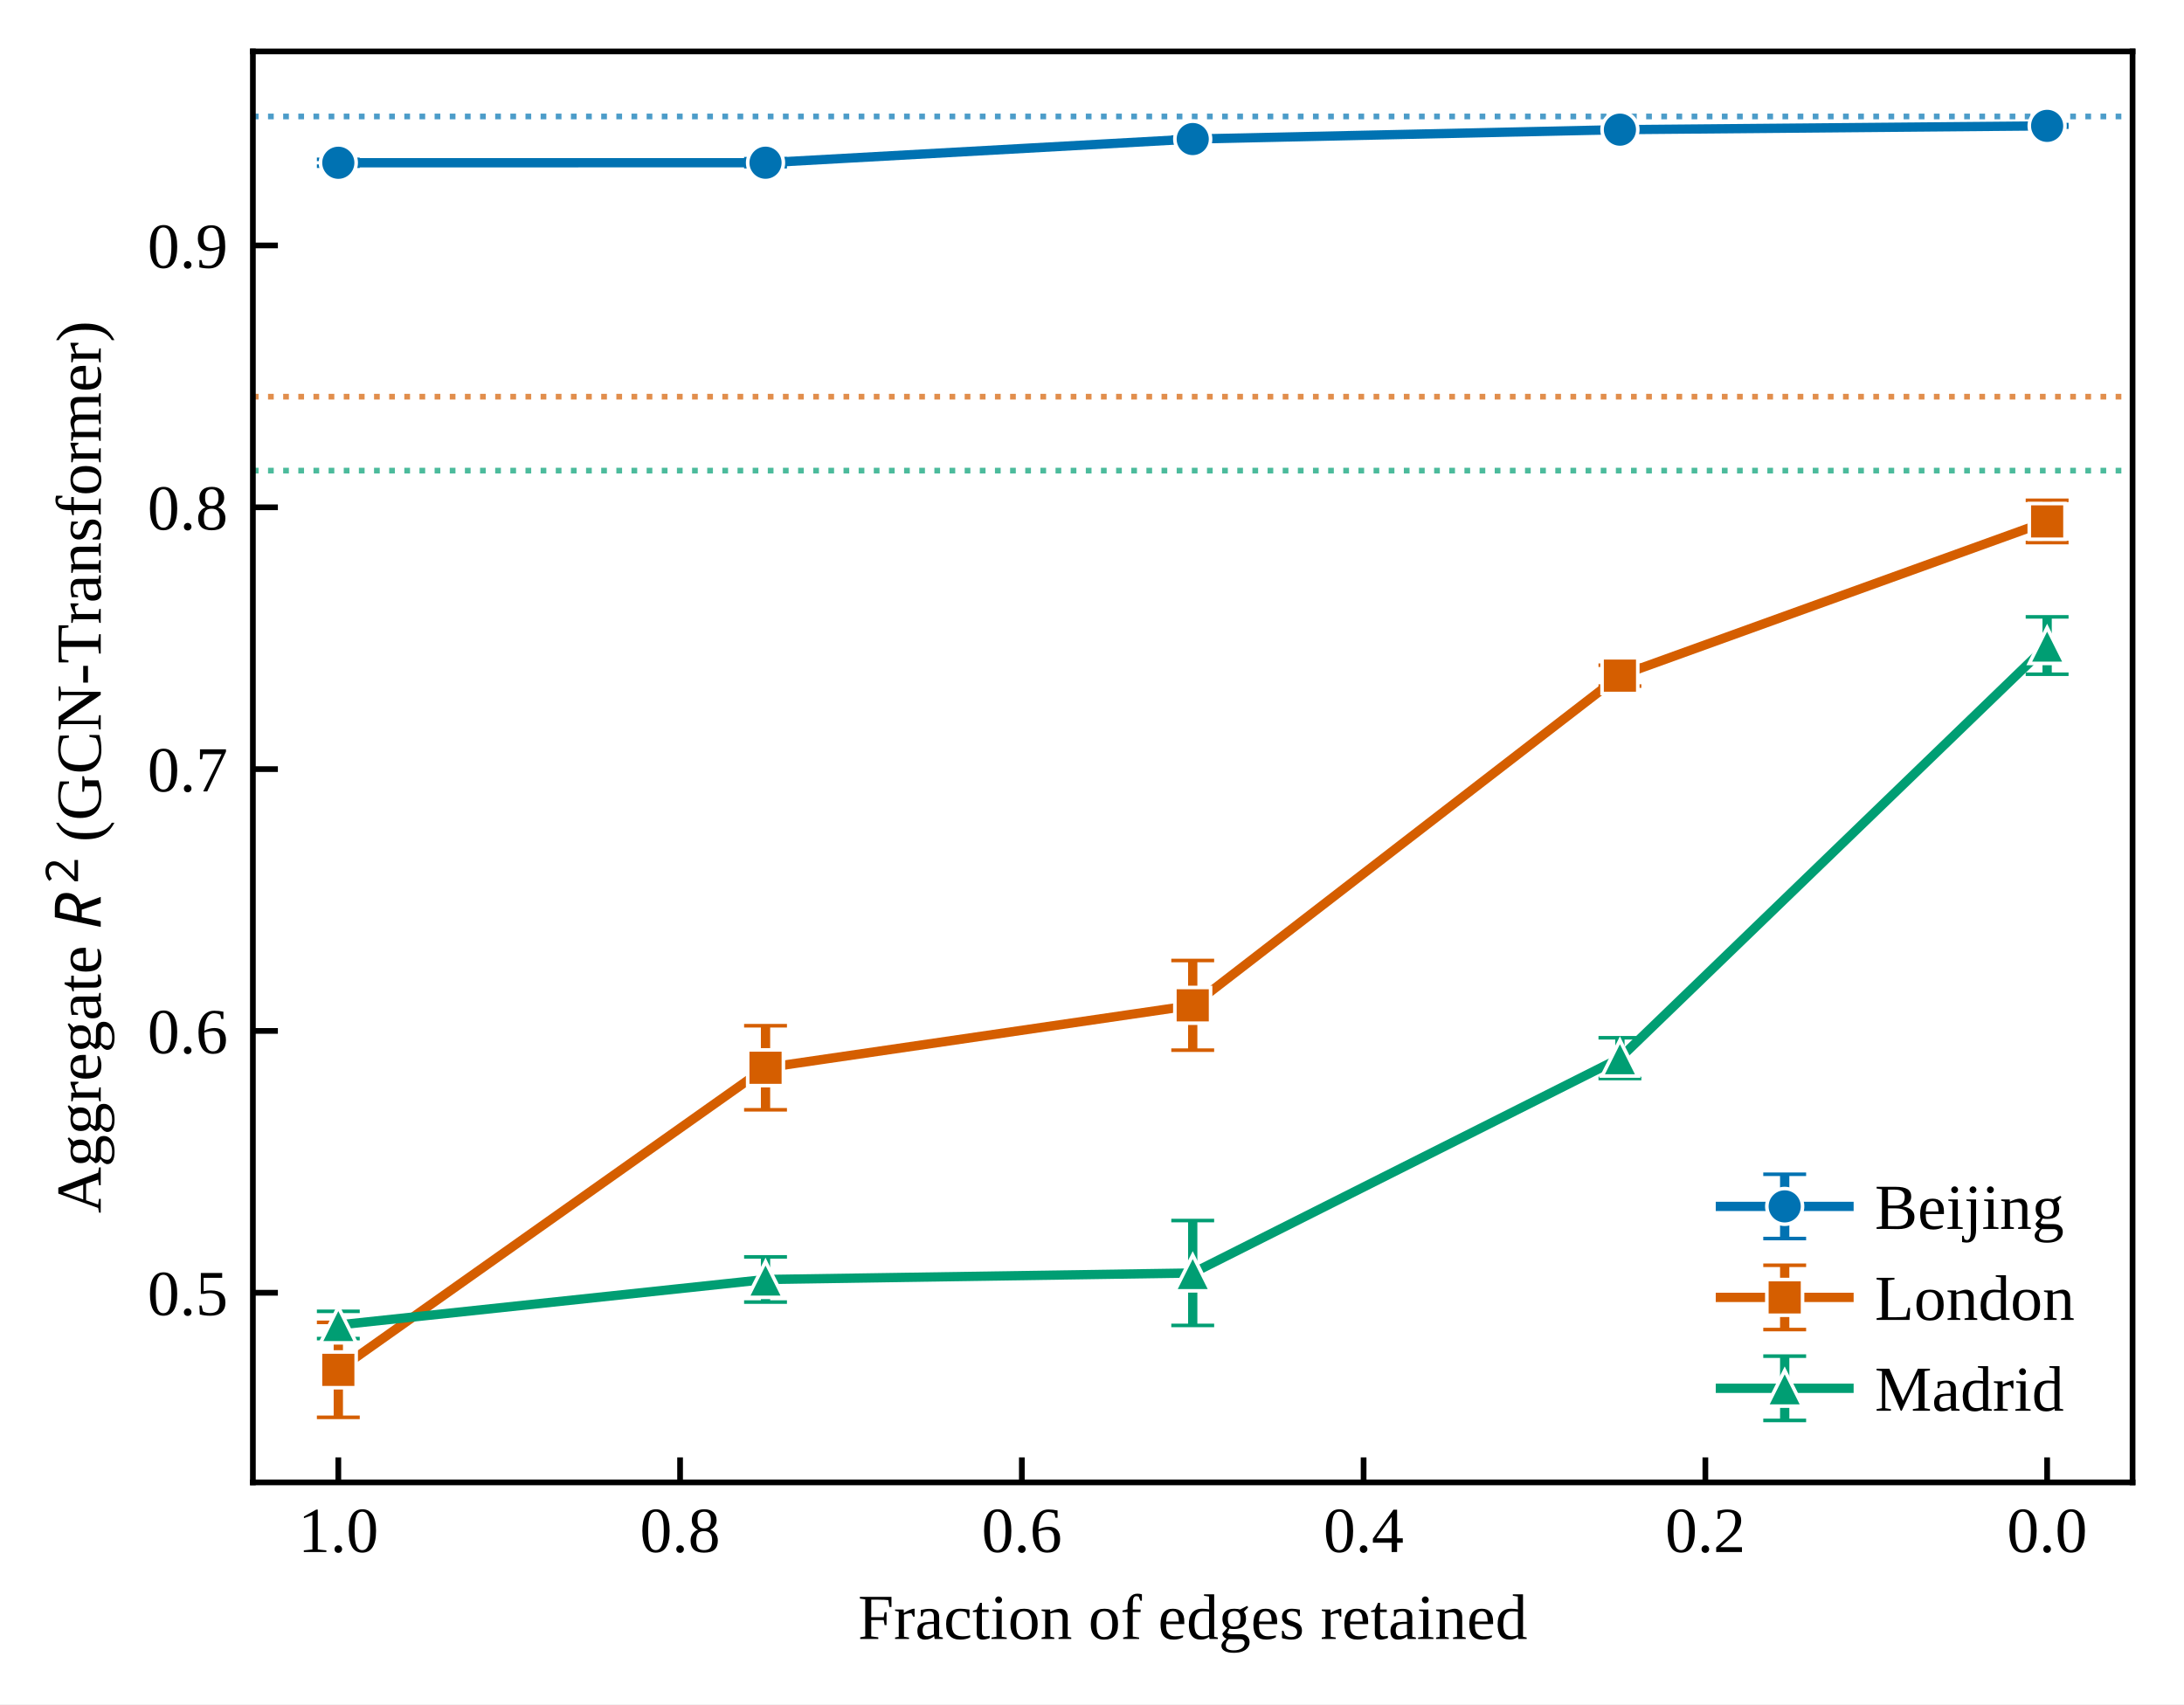
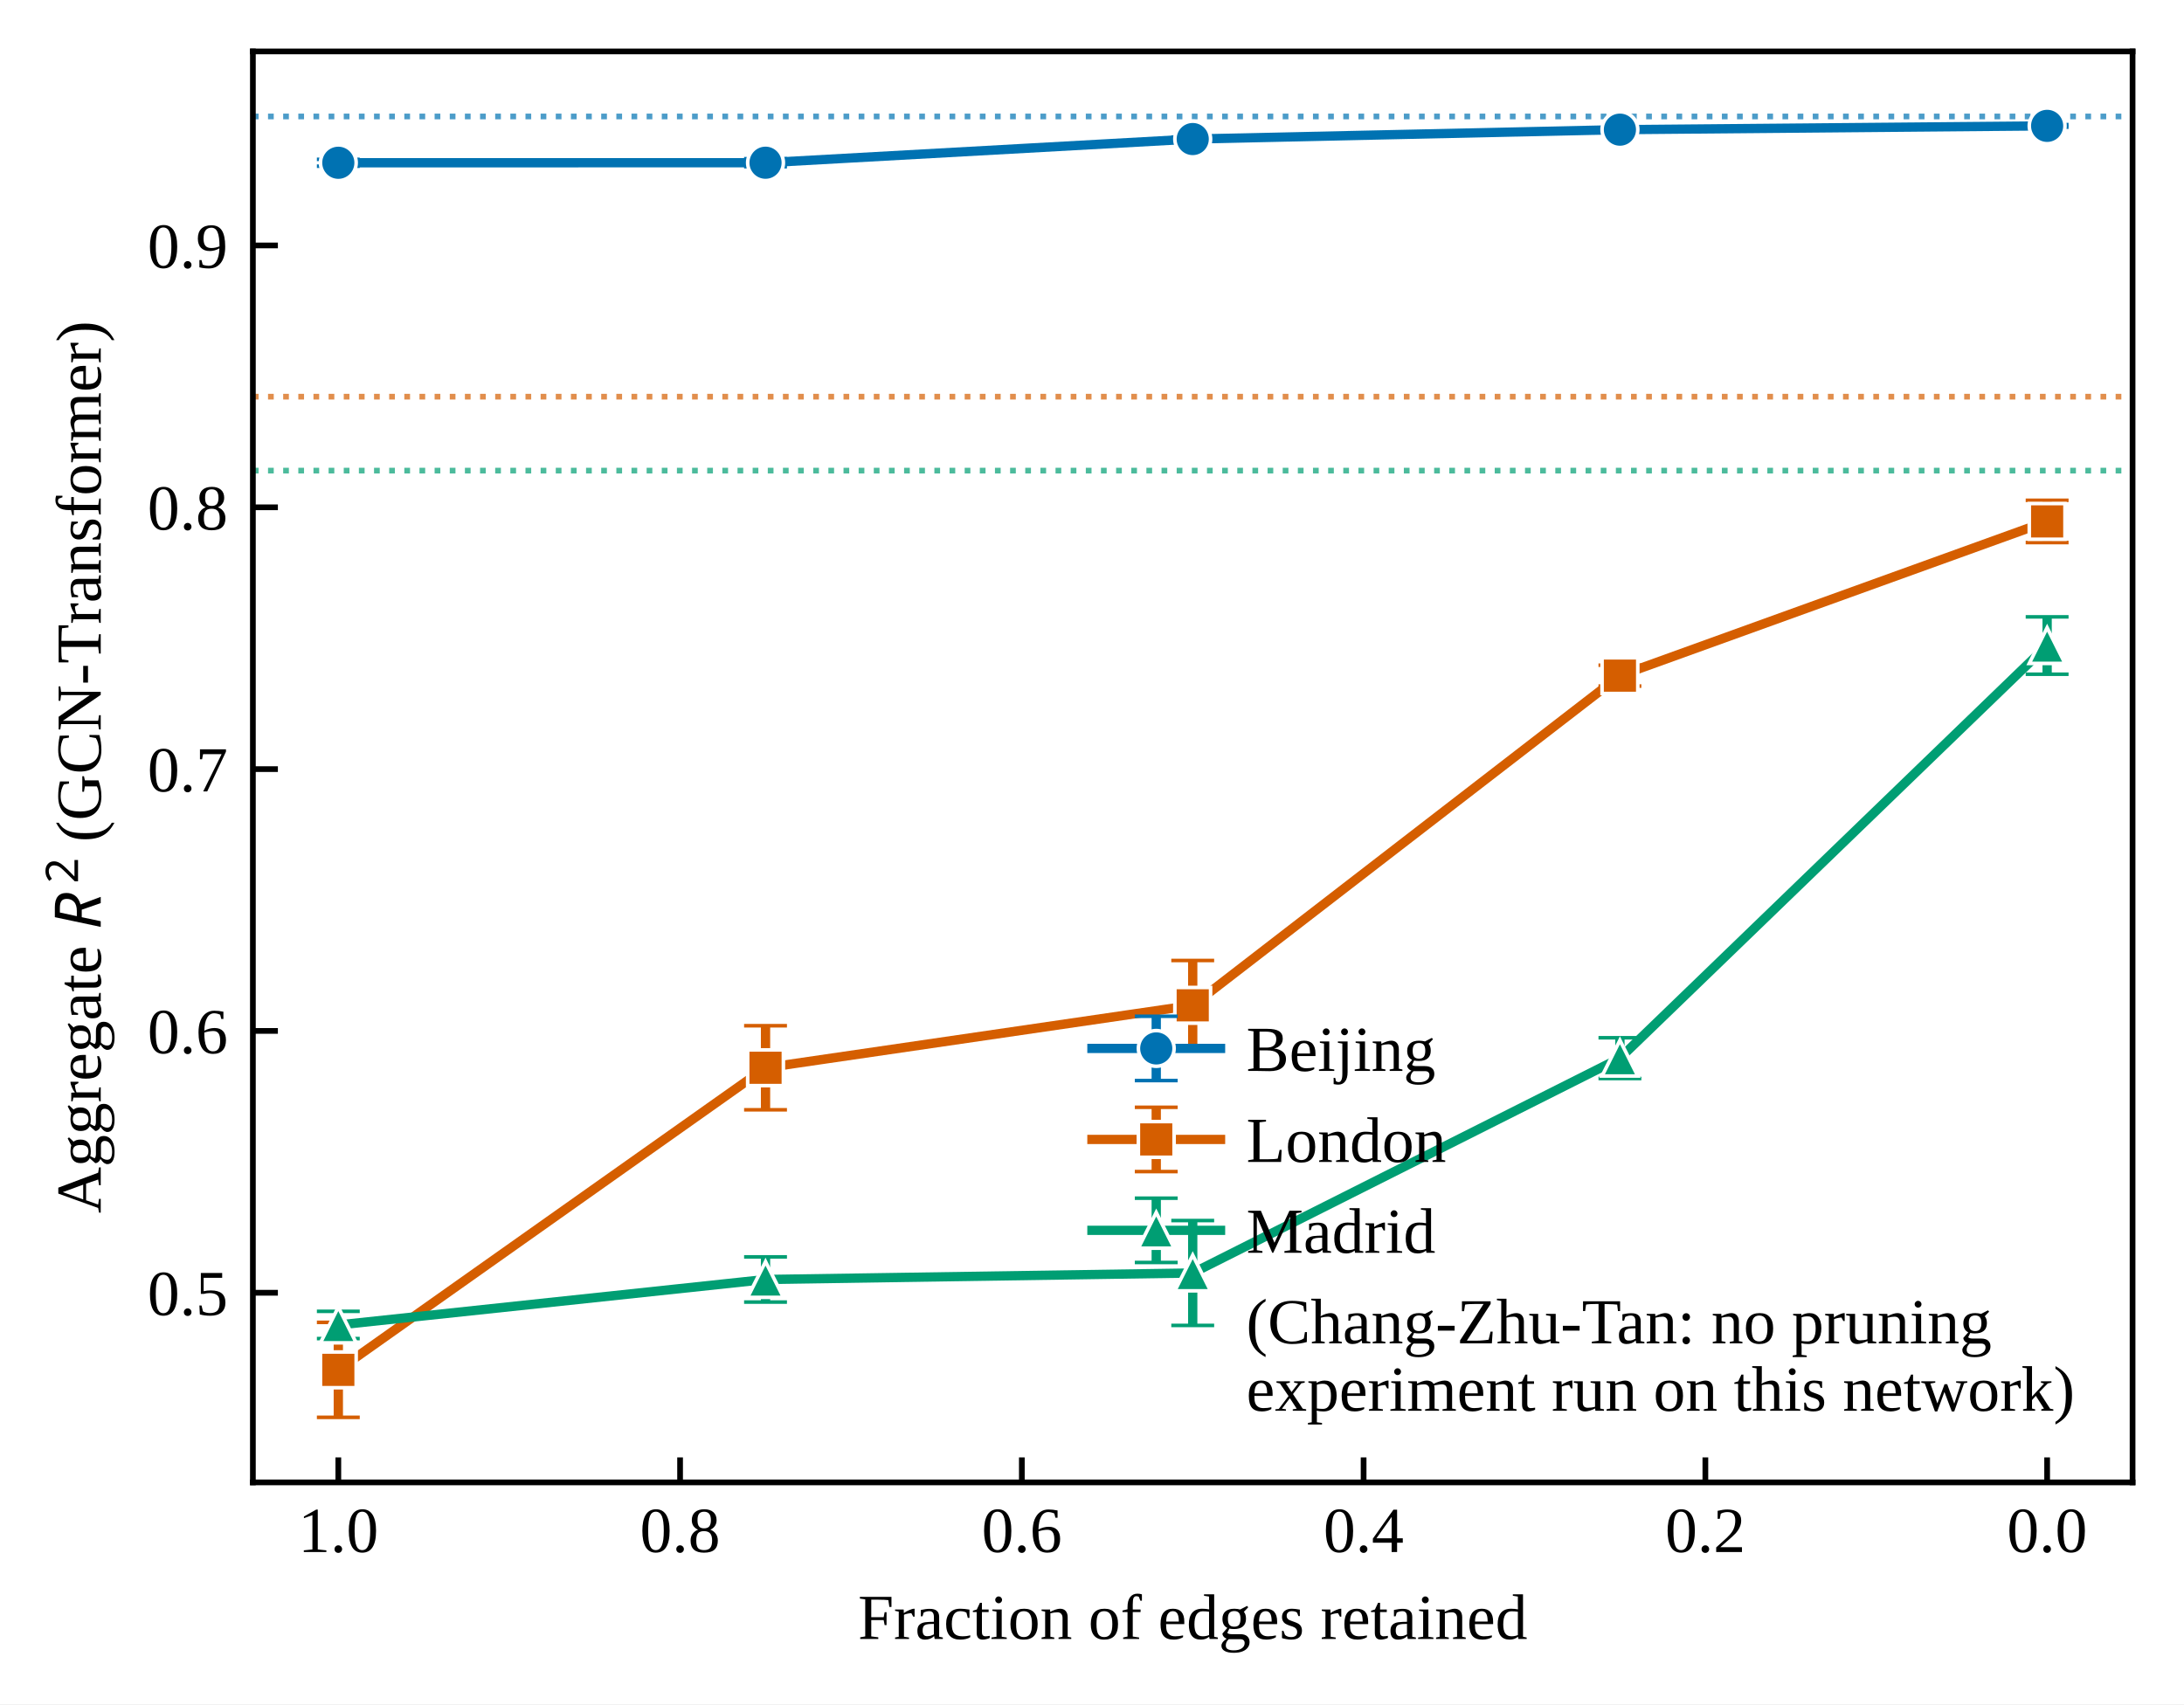
<svg xmlns="http://www.w3.org/2000/svg" xmlns:xlink="http://www.w3.org/1999/xlink" width="305.73pt" height="238.612pt" viewBox="0 0 305.73 238.612" version="1.1">
  <defs>
    <style type="text/css">*{stroke-linejoin: round; stroke-linecap: butt}</style>
  </defs>
  <g id="figure_1">
    <g id="patch_1">
      <path d="M 0 238.612  L 305.73 238.612  L 305.73 -0  L 0 -0  z " style="fill: #ffffff" />
    </g>
    <g id="axes_1">
      <g id="patch_2">
        <path d="M 35.4 207.546  L 298.53 207.546  L 298.53 7.2  L 35.4 7.2  z " style="fill: #ffffff" />
      </g>
      <g id="matplotlib.axis_1">
        <g id="xtick_1">
          <g id="line2d_1">
            <defs>
-               <path id="m9c3fee17f4" d="M 0 0  L 0 -3.5  " style="stroke: #000000; stroke-width: 0.8" />
+               <path id="m8d90a89ea3" d="M 0 0  L 0 -3.5  " style="stroke: #000000; stroke-width: 0.8" />
            </defs>
            <g>
-               <use xlink:href="#m9c3fee17f4" x="286.57" y="207.546" style="stroke: #000000; stroke-width: 0.8" />
+               <use xlink:href="#m8d90a89ea3" x="286.57" y="207.546" style="stroke: #000000; stroke-width: 0.8" />
            </g>
          </g>
          <g id="text_1">
            <text style="font-size: 9px; font-family: 'Times New Roman', 'Times', 'DejaVu Serif', serif; text-anchor: middle" x="286.57" y="217.295" transform="rotate(-0 286.5695 217.2954)">0.0</text>
          </g>
        </g>
        <g id="xtick_2">
          <g id="line2d_2">
            <g>
-               <use xlink:href="#m9c3fee17f4" x="238.728" y="207.546" style="stroke: #000000; stroke-width: 0.8" />
+               <use xlink:href="#m8d90a89ea3" x="238.728" y="207.546" style="stroke: #000000; stroke-width: 0.8" />
            </g>
          </g>
          <g id="text_2">
            <text style="font-size: 9px; font-family: 'Times New Roman', 'Times', 'DejaVu Serif', serif; text-anchor: middle" x="238.728" y="217.295" transform="rotate(-0 238.7277 217.2954)">0.2</text>
          </g>
        </g>
        <g id="xtick_3">
          <g id="line2d_3">
            <g>
-               <use xlink:href="#m9c3fee17f4" x="190.886" y="207.546" style="stroke: #000000; stroke-width: 0.8" />
+               <use xlink:href="#m8d90a89ea3" x="190.886" y="207.546" style="stroke: #000000; stroke-width: 0.8" />
            </g>
          </g>
          <g id="text_3">
            <text style="font-size: 9px; font-family: 'Times New Roman', 'Times', 'DejaVu Serif', serif; text-anchor: middle" x="190.886" y="217.295" transform="rotate(-0 190.8859 217.2954)">0.4</text>
          </g>
        </g>
        <g id="xtick_4">
          <g id="line2d_4">
            <g>
-               <use xlink:href="#m9c3fee17f4" x="143.044" y="207.546" style="stroke: #000000; stroke-width: 0.8" />
+               <use xlink:href="#m8d90a89ea3" x="143.044" y="207.546" style="stroke: #000000; stroke-width: 0.8" />
            </g>
          </g>
          <g id="text_4">
            <text style="font-size: 9px; font-family: 'Times New Roman', 'Times', 'DejaVu Serif', serif; text-anchor: middle" x="143.044" y="217.295" transform="rotate(-0 143.0441 217.2954)">0.6</text>
          </g>
        </g>
        <g id="xtick_5">
          <g id="line2d_5">
            <g>
-               <use xlink:href="#m9c3fee17f4" x="95.202" y="207.546" style="stroke: #000000; stroke-width: 0.8" />
+               <use xlink:href="#m8d90a89ea3" x="95.202" y="207.546" style="stroke: #000000; stroke-width: 0.8" />
            </g>
          </g>
          <g id="text_5">
            <text style="font-size: 9px; font-family: 'Times New Roman', 'Times', 'DejaVu Serif', serif; text-anchor: middle" x="95.202" y="217.295" transform="rotate(-0 95.20227 217.2954)">0.8</text>
          </g>
        </g>
        <g id="xtick_6">
          <g id="line2d_6">
            <g>
-               <use xlink:href="#m9c3fee17f4" x="47.36" y="207.546" style="stroke: #000000; stroke-width: 0.8" />
+               <use xlink:href="#m8d90a89ea3" x="47.36" y="207.546" style="stroke: #000000; stroke-width: 0.8" />
            </g>
          </g>
          <g id="text_6">
            <text style="font-size: 9px; font-family: 'Times New Roman', 'Times', 'DejaVu Serif', serif; text-anchor: middle" x="47.36" y="217.295" transform="rotate(-0 47.36046 217.2954)">1.0</text>
          </g>
        </g>
        <g id="text_7">
          <text style="font-size: 9px; font-family: 'Times New Roman', 'Times', 'DejaVu Serif', serif; text-anchor: middle" x="166.965" y="229.47" transform="rotate(-0 166.965 229.4699)">Fraction of edges retained</text>
        </g>
      </g>
      <g id="matplotlib.axis_2">
        <g id="ytick_1">
          <g id="line2d_7">
            <defs>
-               <path id="m29133c2b13" d="M 0 0  L 3.5 0  " style="stroke: #000000; stroke-width: 0.8" />
+               <path id="m0b894badf7" d="M 0 0  L 3.5 0  " style="stroke: #000000; stroke-width: 0.8" />
            </defs>
            <g>
-               <use xlink:href="#m29133c2b13" x="35.4" y="180.996" style="stroke: #000000; stroke-width: 0.8" />
+               <use xlink:href="#m0b894badf7" x="35.4" y="180.996" style="stroke: #000000; stroke-width: 0.8" />
            </g>
          </g>
          <g id="text_8">
            <text style="font-size: 9px; font-family: 'Times New Roman', 'Times', 'DejaVu Serif', serif; text-anchor: end" x="31.9" y="184.121" transform="rotate(-0 31.9 184.1205)">0.5</text>
          </g>
        </g>
        <g id="ytick_2">
          <g id="line2d_8">
            <g>
-               <use xlink:href="#m29133c2b13" x="35.4" y="144.339" style="stroke: #000000; stroke-width: 0.8" />
+               <use xlink:href="#m0b894badf7" x="35.4" y="144.339" style="stroke: #000000; stroke-width: 0.8" />
            </g>
          </g>
          <g id="text_9">
            <text style="font-size: 9px; font-family: 'Times New Roman', 'Times', 'DejaVu Serif', serif; text-anchor: end" x="31.9" y="147.463" transform="rotate(-0 31.9 147.4634)">0.6</text>
          </g>
        </g>
        <g id="ytick_3">
          <g id="line2d_9">
            <g>
-               <use xlink:href="#m29133c2b13" x="35.4" y="107.682" style="stroke: #000000; stroke-width: 0.8" />
+               <use xlink:href="#m0b894badf7" x="35.4" y="107.682" style="stroke: #000000; stroke-width: 0.8" />
            </g>
          </g>
          <g id="text_10">
            <text style="font-size: 9px; font-family: 'Times New Roman', 'Times', 'DejaVu Serif', serif; text-anchor: end" x="31.9" y="110.806" transform="rotate(-0 31.9 110.8063)">0.7</text>
          </g>
        </g>
        <g id="ytick_4">
          <g id="line2d_10">
            <g>
-               <use xlink:href="#m29133c2b13" x="35.4" y="71.025" style="stroke: #000000; stroke-width: 0.8" />
+               <use xlink:href="#m0b894badf7" x="35.4" y="71.025" style="stroke: #000000; stroke-width: 0.8" />
            </g>
          </g>
          <g id="text_11">
            <text style="font-size: 9px; font-family: 'Times New Roman', 'Times', 'DejaVu Serif', serif; text-anchor: end" x="31.9" y="74.149" transform="rotate(-0 31.9 74.14924)">0.8</text>
          </g>
        </g>
        <g id="ytick_5">
          <g id="line2d_11">
            <g>
-               <use xlink:href="#m29133c2b13" x="35.4" y="34.367" style="stroke: #000000; stroke-width: 0.8" />
+               <use xlink:href="#m0b894badf7" x="35.4" y="34.367" style="stroke: #000000; stroke-width: 0.8" />
            </g>
          </g>
          <g id="text_12">
            <text style="font-size: 9px; font-family: 'Times New Roman', 'Times', 'DejaVu Serif', serif; text-anchor: end" x="31.9" y="37.492" transform="rotate(-0 31.9 37.49215)">0.9</text>
          </g>
        </g>
        <g id="text_13">
          <g transform="translate(14.67 169.878) rotate(-90)">
            <text>
              <tspan x="0" y="-0.57" style="font-size: 9px; font-family: 'Times New Roman'">A</tspan>
              <tspan x="6.5" y="-0.57" style="font-size: 9px; font-family: 'Times New Roman'">g</tspan>
              <tspan x="11" y="-0.57" style="font-size: 9px; font-family: 'Times New Roman'">g</tspan>
              <tspan x="15.5" y="-0.57" style="font-size: 9px; font-family: 'Times New Roman'">r</tspan>
              <tspan x="18.497" y="-0.57" style="font-size: 9px; font-family: 'Times New Roman'">e</tspan>
              <tspan x="22.491" y="-0.57" style="font-size: 9px; font-family: 'Times New Roman'">g</tspan>
              <tspan x="26.991" y="-0.57" style="font-size: 9px; font-family: 'Times New Roman'">a</tspan>
              <tspan x="30.986" y="-0.57" style="font-size: 9px; font-family: 'Times New Roman'">t</tspan>
              <tspan x="33.486" y="-0.57" style="font-size: 9px; font-family: 'Times New Roman'">e</tspan>
              <tspan x="37.481" y="-0.57" style="font-size: 9px; font-family: 'Times New Roman'"> </tspan>
              <tspan x="49.733" y="-0.57" style="font-size: 9px; font-family: 'Times New Roman'"> </tspan>
              <tspan x="51.983" y="-0.57" style="font-size: 9px; font-family: 'Times New Roman'">(</tspan>
              <tspan x="54.98" y="-0.57" style="font-size: 9px; font-family: 'Times New Roman'">G</tspan>
              <tspan x="61.479" y="-0.57" style="font-size: 9px; font-family: 'Times New Roman'">C</tspan>
              <tspan x="67.482" y="-0.57" style="font-size: 9px; font-family: 'Times New Roman'">N</tspan>
              <tspan x="73.982" y="-0.57" style="font-size: 9px; font-family: 'Times New Roman'">-</tspan>
              <tspan x="76.979" y="-0.57" style="font-size: 9px; font-family: 'Times New Roman'">T</tspan>
              <tspan x="82.476" y="-0.57" style="font-size: 9px; font-family: 'Times New Roman'">r</tspan>
              <tspan x="85.473" y="-0.57" style="font-size: 9px; font-family: 'Times New Roman'">a</tspan>
              <tspan x="89.468" y="-0.57" style="font-size: 9px; font-family: 'Times New Roman'">n</tspan>
              <tspan x="93.968" y="-0.57" style="font-size: 9px; font-family: 'Times New Roman'">s</tspan>
              <tspan x="97.471" y="-0.57" style="font-size: 9px; font-family: 'Times New Roman'">f</tspan>
              <tspan x="100.468" y="-0.57" style="font-size: 9px; font-family: 'Times New Roman'">o</tspan>
              <tspan x="104.968" y="-0.57" style="font-size: 9px; font-family: 'Times New Roman'">r</tspan>
              <tspan x="107.965" y="-0.57" style="font-size: 9px; font-family: 'Times New Roman'">m</tspan>
              <tspan x="114.965" y="-0.57" style="font-size: 9px; font-family: 'Times New Roman'">e</tspan>
              <tspan x="118.96" y="-0.57" style="font-size: 9px; font-family: 'Times New Roman'">r</tspan>
              <tspan x="121.957" y="-0.57" style="font-size: 9px; font-family: 'Times New Roman'">)</tspan>
              <tspan x="39.731" y="-0.57" style="font-style: italic; font-size: 9px; font-family: 'STIXGeneral'">R</tspan>
              <tspan x="46.186" y="-3.745" style="font-size: 6.3px; font-family: 'STIXGeneral'">2</tspan>
            </text>
          </g>
        </g>
      </g>
      <g id="line2d_12">
-         <path d="M 35.4 16.307  L 298.53 16.307  " clip-path="url(#pcf299fd906)" style="fill: none; stroke-dasharray: 0.8,1.32; stroke-dashoffset: 0; stroke: #0072b2; stroke-opacity: 0.7; stroke-width: 0.8" />
+         <path d="M 35.4 16.307  L 298.53 16.307  " clip-path="url(#pa1145601ed)" style="fill: none; stroke-dasharray: 0.8,1.32; stroke-dashoffset: 0; stroke: #0072b2; stroke-opacity: 0.7; stroke-width: 0.8" />
      </g>
      <g id="line2d_13">
-         <path d="M 35.4 55.537  L 298.53 55.537  " clip-path="url(#pcf299fd906)" style="fill: none; stroke-dasharray: 0.8,1.32; stroke-dashoffset: 0; stroke: #d55e00; stroke-opacity: 0.7; stroke-width: 0.8" />
+         <path d="M 35.4 55.537  L 298.53 55.537  " clip-path="url(#pa1145601ed)" style="fill: none; stroke-dasharray: 0.8,1.32; stroke-dashoffset: 0; stroke: #d55e00; stroke-opacity: 0.7; stroke-width: 0.8" />
      </g>
      <g id="line2d_14">
-         <path d="M 35.4 65.893  L 298.53 65.893  " clip-path="url(#pcf299fd906)" style="fill: none; stroke-dasharray: 0.8,1.32; stroke-dashoffset: 0; stroke: #009e73; stroke-opacity: 0.7; stroke-width: 0.8" />
+         <path d="M 35.4 65.893  L 298.53 65.893  " clip-path="url(#pa1145601ed)" style="fill: none; stroke-dasharray: 0.8,1.32; stroke-dashoffset: 0; stroke: #009e73; stroke-opacity: 0.7; stroke-width: 0.8" />
      </g>
      <g id="patch_3">
        <path d="M 35.4 207.546  L 35.4 7.2  " style="fill: none; stroke: #000000; stroke-width: 0.8; stroke-linejoin: miter; stroke-linecap: square" />
      </g>
      <g id="patch_4">
        <path d="M 298.53 207.546  L 298.53 7.2  " style="fill: none; stroke: #000000; stroke-width: 0.8; stroke-linejoin: miter; stroke-linecap: square" />
      </g>
      <g id="patch_5">
        <path d="M 35.4 207.546  L 298.53 207.546  " style="fill: none; stroke: #000000; stroke-width: 0.8; stroke-linejoin: miter; stroke-linecap: square" />
      </g>
      <g id="patch_6">
        <path d="M 35.4 7.2  L 298.53 7.2  " style="fill: none; stroke: #000000; stroke-width: 0.8; stroke-linejoin: miter; stroke-linecap: square" />
      </g>
      <g id="LineCollection_1">
-         <path d="M 47.36 23.267  L 47.36 22.311  " clip-path="url(#pcf299fd906)" style="fill: none; stroke: #0072b2; stroke-width: 1.3" />
-         <path d="M 107.163 23.339  L 107.163 22.225  " clip-path="url(#pcf299fd906)" style="fill: none; stroke: #0072b2; stroke-width: 1.3" />
-         <path d="M 166.965 19.743  L 166.965 19.19  " clip-path="url(#pcf299fd906)" style="fill: none; stroke: #0072b2; stroke-width: 1.3" />
-         <path d="M 226.767 18.259  L 226.767 18.047  " clip-path="url(#pcf299fd906)" style="fill: none; stroke: #0072b2; stroke-width: 1.3" />
-         <path d="M 286.57 17.803  L 286.57 17.441  " clip-path="url(#pcf299fd906)" style="fill: none; stroke: #0072b2; stroke-width: 1.3" />
+         <path d="M 47.36 23.267  L 47.36 22.311  " clip-path="url(#pa1145601ed)" style="fill: none; stroke: #0072b2; stroke-width: 1.3" />
+         <path d="M 107.163 23.339  L 107.163 22.225  " clip-path="url(#pa1145601ed)" style="fill: none; stroke: #0072b2; stroke-width: 1.3" />
+         <path d="M 166.965 19.743  L 166.965 19.19  " clip-path="url(#pa1145601ed)" style="fill: none; stroke: #0072b2; stroke-width: 1.3" />
+         <path d="M 226.767 18.259  L 226.767 18.047  " clip-path="url(#pa1145601ed)" style="fill: none; stroke: #0072b2; stroke-width: 1.3" />
+         <path d="M 286.57 17.803  L 286.57 17.441  " clip-path="url(#pa1145601ed)" style="fill: none; stroke: #0072b2; stroke-width: 1.3" />
      </g>
      <g id="line2d_15">
        <defs>
-           <path id="mb25013e2dd" d="M 3 0  L -3 -0  " style="stroke: #0072b2; stroke-width: 0.5" />
-         </defs>
-         <g clip-path="url(#pcf299fd906)">
-           <use xlink:href="#mb25013e2dd" x="47.36" y="23.267" style="fill: #0072b2; stroke: #0072b2; stroke-width: 0.5" />
-           <use xlink:href="#mb25013e2dd" x="107.163" y="23.339" style="fill: #0072b2; stroke: #0072b2; stroke-width: 0.5" />
-           <use xlink:href="#mb25013e2dd" x="166.965" y="19.743" style="fill: #0072b2; stroke: #0072b2; stroke-width: 0.5" />
-           <use xlink:href="#mb25013e2dd" x="226.767" y="18.259" style="fill: #0072b2; stroke: #0072b2; stroke-width: 0.5" />
-           <use xlink:href="#mb25013e2dd" x="286.57" y="17.803" style="fill: #0072b2; stroke: #0072b2; stroke-width: 0.5" />
+           <path id="mf33f381dbb" d="M 3 0  L -3 -0  " style="stroke: #0072b2; stroke-width: 0.5" />
+         </defs>
+         <g clip-path="url(#pa1145601ed)">
+           <use xlink:href="#mf33f381dbb" x="47.36" y="23.267" style="fill: #0072b2; stroke: #0072b2; stroke-width: 0.5" />
+           <use xlink:href="#mf33f381dbb" x="107.163" y="23.339" style="fill: #0072b2; stroke: #0072b2; stroke-width: 0.5" />
+           <use xlink:href="#mf33f381dbb" x="166.965" y="19.743" style="fill: #0072b2; stroke: #0072b2; stroke-width: 0.5" />
+           <use xlink:href="#mf33f381dbb" x="226.767" y="18.259" style="fill: #0072b2; stroke: #0072b2; stroke-width: 0.5" />
+           <use xlink:href="#mf33f381dbb" x="286.57" y="17.803" style="fill: #0072b2; stroke: #0072b2; stroke-width: 0.5" />
        </g>
      </g>
      <g id="line2d_16">
-         <g clip-path="url(#pcf299fd906)">
-           <use xlink:href="#mb25013e2dd" x="47.36" y="22.311" style="fill: #0072b2; stroke: #0072b2; stroke-width: 0.5" />
-           <use xlink:href="#mb25013e2dd" x="107.163" y="22.225" style="fill: #0072b2; stroke: #0072b2; stroke-width: 0.5" />
-           <use xlink:href="#mb25013e2dd" x="166.965" y="19.19" style="fill: #0072b2; stroke: #0072b2; stroke-width: 0.5" />
-           <use xlink:href="#mb25013e2dd" x="226.767" y="18.047" style="fill: #0072b2; stroke: #0072b2; stroke-width: 0.5" />
-           <use xlink:href="#mb25013e2dd" x="286.57" y="17.441" style="fill: #0072b2; stroke: #0072b2; stroke-width: 0.5" />
+         <g clip-path="url(#pa1145601ed)">
+           <use xlink:href="#mf33f381dbb" x="47.36" y="22.311" style="fill: #0072b2; stroke: #0072b2; stroke-width: 0.5" />
+           <use xlink:href="#mf33f381dbb" x="107.163" y="22.225" style="fill: #0072b2; stroke: #0072b2; stroke-width: 0.5" />
+           <use xlink:href="#mf33f381dbb" x="166.965" y="19.19" style="fill: #0072b2; stroke: #0072b2; stroke-width: 0.5" />
+           <use xlink:href="#mf33f381dbb" x="226.767" y="18.047" style="fill: #0072b2; stroke: #0072b2; stroke-width: 0.5" />
+           <use xlink:href="#mf33f381dbb" x="286.57" y="17.441" style="fill: #0072b2; stroke: #0072b2; stroke-width: 0.5" />
        </g>
      </g>
      <g id="LineCollection_2">
-         <path d="M 47.36 198.439  L 47.36 185.143  " clip-path="url(#pcf299fd906)" style="fill: none; stroke: #d55e00; stroke-width: 1.3" />
-         <path d="M 107.163 155.381  L 107.163 143.611  " clip-path="url(#pcf299fd906)" style="fill: none; stroke: #d55e00; stroke-width: 1.3" />
-         <path d="M 166.965 147.031  L 166.965 134.478  " clip-path="url(#pcf299fd906)" style="fill: none; stroke: #d55e00; stroke-width: 1.3" />
-         <path d="M 226.767 96.057  L 226.767 93.133  " clip-path="url(#pcf299fd906)" style="fill: none; stroke: #d55e00; stroke-width: 1.3" />
-         <path d="M 286.57 75.959  L 286.57 70.046  " clip-path="url(#pcf299fd906)" style="fill: none; stroke: #d55e00; stroke-width: 1.3" />
+         <path d="M 47.36 198.439  L 47.36 185.143  " clip-path="url(#pa1145601ed)" style="fill: none; stroke: #d55e00; stroke-width: 1.3" />
+         <path d="M 107.163 155.381  L 107.163 143.611  " clip-path="url(#pa1145601ed)" style="fill: none; stroke: #d55e00; stroke-width: 1.3" />
+         <path d="M 166.965 147.031  L 166.965 134.478  " clip-path="url(#pa1145601ed)" style="fill: none; stroke: #d55e00; stroke-width: 1.3" />
+         <path d="M 226.767 96.057  L 226.767 93.133  " clip-path="url(#pa1145601ed)" style="fill: none; stroke: #d55e00; stroke-width: 1.3" />
+         <path d="M 286.57 75.959  L 286.57 70.046  " clip-path="url(#pa1145601ed)" style="fill: none; stroke: #d55e00; stroke-width: 1.3" />
      </g>
      <g id="line2d_17">
        <defs>
-           <path id="mb4ddc57d26" d="M 3 0  L -3 -0  " style="stroke: #d55e00; stroke-width: 0.5" />
-         </defs>
-         <g clip-path="url(#pcf299fd906)">
-           <use xlink:href="#mb4ddc57d26" x="47.36" y="198.439" style="fill: #d55e00; stroke: #d55e00; stroke-width: 0.5" />
-           <use xlink:href="#mb4ddc57d26" x="107.163" y="155.381" style="fill: #d55e00; stroke: #d55e00; stroke-width: 0.5" />
-           <use xlink:href="#mb4ddc57d26" x="166.965" y="147.031" style="fill: #d55e00; stroke: #d55e00; stroke-width: 0.5" />
-           <use xlink:href="#mb4ddc57d26" x="226.767" y="96.057" style="fill: #d55e00; stroke: #d55e00; stroke-width: 0.5" />
-           <use xlink:href="#mb4ddc57d26" x="286.57" y="75.959" style="fill: #d55e00; stroke: #d55e00; stroke-width: 0.5" />
+           <path id="m75a590ba72" d="M 3 0  L -3 -0  " style="stroke: #d55e00; stroke-width: 0.5" />
+         </defs>
+         <g clip-path="url(#pa1145601ed)">
+           <use xlink:href="#m75a590ba72" x="47.36" y="198.439" style="fill: #d55e00; stroke: #d55e00; stroke-width: 0.5" />
+           <use xlink:href="#m75a590ba72" x="107.163" y="155.381" style="fill: #d55e00; stroke: #d55e00; stroke-width: 0.5" />
+           <use xlink:href="#m75a590ba72" x="166.965" y="147.031" style="fill: #d55e00; stroke: #d55e00; stroke-width: 0.5" />
+           <use xlink:href="#m75a590ba72" x="226.767" y="96.057" style="fill: #d55e00; stroke: #d55e00; stroke-width: 0.5" />
+           <use xlink:href="#m75a590ba72" x="286.57" y="75.959" style="fill: #d55e00; stroke: #d55e00; stroke-width: 0.5" />
        </g>
      </g>
      <g id="line2d_18">
-         <g clip-path="url(#pcf299fd906)">
-           <use xlink:href="#mb4ddc57d26" x="47.36" y="185.143" style="fill: #d55e00; stroke: #d55e00; stroke-width: 0.5" />
-           <use xlink:href="#mb4ddc57d26" x="107.163" y="143.611" style="fill: #d55e00; stroke: #d55e00; stroke-width: 0.5" />
-           <use xlink:href="#mb4ddc57d26" x="166.965" y="134.478" style="fill: #d55e00; stroke: #d55e00; stroke-width: 0.5" />
-           <use xlink:href="#mb4ddc57d26" x="226.767" y="93.133" style="fill: #d55e00; stroke: #d55e00; stroke-width: 0.5" />
-           <use xlink:href="#mb4ddc57d26" x="286.57" y="70.046" style="fill: #d55e00; stroke: #d55e00; stroke-width: 0.5" />
+         <g clip-path="url(#pa1145601ed)">
+           <use xlink:href="#m75a590ba72" x="47.36" y="185.143" style="fill: #d55e00; stroke: #d55e00; stroke-width: 0.5" />
+           <use xlink:href="#m75a590ba72" x="107.163" y="143.611" style="fill: #d55e00; stroke: #d55e00; stroke-width: 0.5" />
+           <use xlink:href="#m75a590ba72" x="166.965" y="134.478" style="fill: #d55e00; stroke: #d55e00; stroke-width: 0.5" />
+           <use xlink:href="#m75a590ba72" x="226.767" y="93.133" style="fill: #d55e00; stroke: #d55e00; stroke-width: 0.5" />
+           <use xlink:href="#m75a590ba72" x="286.57" y="70.046" style="fill: #d55e00; stroke: #d55e00; stroke-width: 0.5" />
        </g>
      </g>
      <g id="LineCollection_3">
-         <path d="M 47.36 187.415  L 47.36 183.598  " clip-path="url(#pcf299fd906)" style="fill: none; stroke: #009e73; stroke-width: 1.3" />
-         <path d="M 107.163 182.301  L 107.163 175.974  " clip-path="url(#pcf299fd906)" style="fill: none; stroke: #009e73; stroke-width: 1.3" />
-         <path d="M 166.965 185.572  L 166.965 170.887  " clip-path="url(#pcf299fd906)" style="fill: none; stroke: #009e73; stroke-width: 1.3" />
-         <path d="M 226.767 151.002  L 226.767 145.296  " clip-path="url(#pcf299fd906)" style="fill: none; stroke: #009e73; stroke-width: 1.3" />
-         <path d="M 286.57 94.399  L 286.57 86.369  " clip-path="url(#pcf299fd906)" style="fill: none; stroke: #009e73; stroke-width: 1.3" />
+         <path d="M 47.36 187.415  L 47.36 183.598  " clip-path="url(#pa1145601ed)" style="fill: none; stroke: #009e73; stroke-width: 1.3" />
+         <path d="M 107.163 182.301  L 107.163 175.974  " clip-path="url(#pa1145601ed)" style="fill: none; stroke: #009e73; stroke-width: 1.3" />
+         <path d="M 166.965 185.572  L 166.965 170.887  " clip-path="url(#pa1145601ed)" style="fill: none; stroke: #009e73; stroke-width: 1.3" />
+         <path d="M 226.767 151.002  L 226.767 145.296  " clip-path="url(#pa1145601ed)" style="fill: none; stroke: #009e73; stroke-width: 1.3" />
+         <path d="M 286.57 94.399  L 286.57 86.369  " clip-path="url(#pa1145601ed)" style="fill: none; stroke: #009e73; stroke-width: 1.3" />
      </g>
      <g id="line2d_19">
        <defs>
-           <path id="mc31b4df3f7" d="M 3 0  L -3 -0  " style="stroke: #009e73; stroke-width: 0.5" />
-         </defs>
-         <g clip-path="url(#pcf299fd906)">
-           <use xlink:href="#mc31b4df3f7" x="47.36" y="187.415" style="fill: #009e73; stroke: #009e73; stroke-width: 0.5" />
-           <use xlink:href="#mc31b4df3f7" x="107.163" y="182.301" style="fill: #009e73; stroke: #009e73; stroke-width: 0.5" />
-           <use xlink:href="#mc31b4df3f7" x="166.965" y="185.572" style="fill: #009e73; stroke: #009e73; stroke-width: 0.5" />
-           <use xlink:href="#mc31b4df3f7" x="226.767" y="151.002" style="fill: #009e73; stroke: #009e73; stroke-width: 0.5" />
-           <use xlink:href="#mc31b4df3f7" x="286.57" y="94.399" style="fill: #009e73; stroke: #009e73; stroke-width: 0.5" />
+           <path id="mb66fc5599a" d="M 3 0  L -3 -0  " style="stroke: #009e73; stroke-width: 0.5" />
+         </defs>
+         <g clip-path="url(#pa1145601ed)">
+           <use xlink:href="#mb66fc5599a" x="47.36" y="187.415" style="fill: #009e73; stroke: #009e73; stroke-width: 0.5" />
+           <use xlink:href="#mb66fc5599a" x="107.163" y="182.301" style="fill: #009e73; stroke: #009e73; stroke-width: 0.5" />
+           <use xlink:href="#mb66fc5599a" x="166.965" y="185.572" style="fill: #009e73; stroke: #009e73; stroke-width: 0.5" />
+           <use xlink:href="#mb66fc5599a" x="226.767" y="151.002" style="fill: #009e73; stroke: #009e73; stroke-width: 0.5" />
+           <use xlink:href="#mb66fc5599a" x="286.57" y="94.399" style="fill: #009e73; stroke: #009e73; stroke-width: 0.5" />
        </g>
      </g>
      <g id="line2d_20">
-         <g clip-path="url(#pcf299fd906)">
-           <use xlink:href="#mc31b4df3f7" x="47.36" y="183.598" style="fill: #009e73; stroke: #009e73; stroke-width: 0.5" />
-           <use xlink:href="#mc31b4df3f7" x="107.163" y="175.974" style="fill: #009e73; stroke: #009e73; stroke-width: 0.5" />
-           <use xlink:href="#mc31b4df3f7" x="166.965" y="170.887" style="fill: #009e73; stroke: #009e73; stroke-width: 0.5" />
-           <use xlink:href="#mc31b4df3f7" x="226.767" y="145.296" style="fill: #009e73; stroke: #009e73; stroke-width: 0.5" />
-           <use xlink:href="#mc31b4df3f7" x="286.57" y="86.369" style="fill: #009e73; stroke: #009e73; stroke-width: 0.5" />
+         <g clip-path="url(#pa1145601ed)">
+           <use xlink:href="#mb66fc5599a" x="47.36" y="183.598" style="fill: #009e73; stroke: #009e73; stroke-width: 0.5" />
+           <use xlink:href="#mb66fc5599a" x="107.163" y="175.974" style="fill: #009e73; stroke: #009e73; stroke-width: 0.5" />
+           <use xlink:href="#mb66fc5599a" x="166.965" y="170.887" style="fill: #009e73; stroke: #009e73; stroke-width: 0.5" />
+           <use xlink:href="#mb66fc5599a" x="226.767" y="145.296" style="fill: #009e73; stroke: #009e73; stroke-width: 0.5" />
+           <use xlink:href="#mb66fc5599a" x="286.57" y="86.369" style="fill: #009e73; stroke: #009e73; stroke-width: 0.5" />
        </g>
      </g>
      <g id="line2d_21">
-         <path d="M 47.36 22.789  L 107.163 22.782  L 166.965 19.467  L 226.767 18.153  L 286.57 17.622  " clip-path="url(#pcf299fd906)" style="fill: none; stroke: #0072b2; stroke-width: 1.3; stroke-linecap: square" />
-         <defs>
-           <path id="m125dbbc811" d="M 0 2.5  C 0.663 2.5 1.299 2.237 1.768 1.768  C 2.237 1.299 2.5 0.663 2.5 0  C 2.5 -0.663 2.237 -1.299 1.768 -1.768  C 1.299 -2.237 0.663 -2.5 0 -2.5  C -0.663 -2.5 -1.299 -2.237 -1.768 -1.768  C -2.237 -1.299 -2.5 -0.663 -2.5 0  C -2.5 0.663 -2.237 1.299 -1.768 1.768  C -1.299 2.237 -0.663 2.5 0 2.5  z " style="stroke: #ffffff; stroke-width: 0.5" />
-         </defs>
-         <g clip-path="url(#pcf299fd906)">
-           <use xlink:href="#m125dbbc811" x="47.36" y="22.789" style="fill: #0072b2; stroke: #ffffff; stroke-width: 0.5" />
-           <use xlink:href="#m125dbbc811" x="107.163" y="22.782" style="fill: #0072b2; stroke: #ffffff; stroke-width: 0.5" />
-           <use xlink:href="#m125dbbc811" x="166.965" y="19.467" style="fill: #0072b2; stroke: #ffffff; stroke-width: 0.5" />
-           <use xlink:href="#m125dbbc811" x="226.767" y="18.153" style="fill: #0072b2; stroke: #ffffff; stroke-width: 0.5" />
-           <use xlink:href="#m125dbbc811" x="286.57" y="17.622" style="fill: #0072b2; stroke: #ffffff; stroke-width: 0.5" />
+         <path d="M 47.36 22.789  L 107.163 22.782  L 166.965 19.467  L 226.767 18.153  L 286.57 17.622  " clip-path="url(#pa1145601ed)" style="fill: none; stroke: #0072b2; stroke-width: 1.3; stroke-linecap: square" />
+         <defs>
+           <path id="ma2e80fd3aa" d="M 0 2.5  C 0.663 2.5 1.299 2.237 1.768 1.768  C 2.237 1.299 2.5 0.663 2.5 0  C 2.5 -0.663 2.237 -1.299 1.768 -1.768  C 1.299 -2.237 0.663 -2.5 0 -2.5  C -0.663 -2.5 -1.299 -2.237 -1.768 -1.768  C -2.237 -1.299 -2.5 -0.663 -2.5 0  C -2.5 0.663 -2.237 1.299 -1.768 1.768  C -1.299 2.237 -0.663 2.5 0 2.5  z " style="stroke: #ffffff; stroke-width: 0.5" />
+         </defs>
+         <g clip-path="url(#pa1145601ed)">
+           <use xlink:href="#ma2e80fd3aa" x="47.36" y="22.789" style="fill: #0072b2; stroke: #ffffff; stroke-width: 0.5" />
+           <use xlink:href="#ma2e80fd3aa" x="107.163" y="22.782" style="fill: #0072b2; stroke: #ffffff; stroke-width: 0.5" />
+           <use xlink:href="#ma2e80fd3aa" x="166.965" y="19.467" style="fill: #0072b2; stroke: #ffffff; stroke-width: 0.5" />
+           <use xlink:href="#ma2e80fd3aa" x="226.767" y="18.153" style="fill: #0072b2; stroke: #ffffff; stroke-width: 0.5" />
+           <use xlink:href="#ma2e80fd3aa" x="286.57" y="17.622" style="fill: #0072b2; stroke: #ffffff; stroke-width: 0.5" />
        </g>
      </g>
      <g id="line2d_22">
-         <path d="M 47.36 191.791  L 107.163 149.496  L 166.965 140.754  L 226.767 94.595  L 286.57 73.002  " clip-path="url(#pcf299fd906)" style="fill: none; stroke: #d55e00; stroke-width: 1.3; stroke-linecap: square" />
-         <defs>
-           <path id="m8349e148ec" d="M -2.5 2.5  L 2.5 2.5  L 2.5 -2.5  L -2.5 -2.5  z " style="stroke: #ffffff; stroke-width: 0.5; stroke-linejoin: miter" />
-         </defs>
-         <g clip-path="url(#pcf299fd906)">
-           <use xlink:href="#m8349e148ec" x="47.36" y="191.791" style="fill: #d55e00; stroke: #ffffff; stroke-width: 0.5; stroke-linejoin: miter" />
-           <use xlink:href="#m8349e148ec" x="107.163" y="149.496" style="fill: #d55e00; stroke: #ffffff; stroke-width: 0.5; stroke-linejoin: miter" />
-           <use xlink:href="#m8349e148ec" x="166.965" y="140.754" style="fill: #d55e00; stroke: #ffffff; stroke-width: 0.5; stroke-linejoin: miter" />
-           <use xlink:href="#m8349e148ec" x="226.767" y="94.595" style="fill: #d55e00; stroke: #ffffff; stroke-width: 0.5; stroke-linejoin: miter" />
-           <use xlink:href="#m8349e148ec" x="286.57" y="73.002" style="fill: #d55e00; stroke: #ffffff; stroke-width: 0.5; stroke-linejoin: miter" />
+         <path d="M 47.36 191.791  L 107.163 149.496  L 166.965 140.754  L 226.767 94.595  L 286.57 73.002  " clip-path="url(#pa1145601ed)" style="fill: none; stroke: #d55e00; stroke-width: 1.3; stroke-linecap: square" />
+         <defs>
+           <path id="mace45e7211" d="M -2.5 2.5  L 2.5 2.5  L 2.5 -2.5  L -2.5 -2.5  z " style="stroke: #ffffff; stroke-width: 0.5; stroke-linejoin: miter" />
+         </defs>
+         <g clip-path="url(#pa1145601ed)">
+           <use xlink:href="#mace45e7211" x="47.36" y="191.791" style="fill: #d55e00; stroke: #ffffff; stroke-width: 0.5; stroke-linejoin: miter" />
+           <use xlink:href="#mace45e7211" x="107.163" y="149.496" style="fill: #d55e00; stroke: #ffffff; stroke-width: 0.5; stroke-linejoin: miter" />
+           <use xlink:href="#mace45e7211" x="166.965" y="140.754" style="fill: #d55e00; stroke: #ffffff; stroke-width: 0.5; stroke-linejoin: miter" />
+           <use xlink:href="#mace45e7211" x="226.767" y="94.595" style="fill: #d55e00; stroke: #ffffff; stroke-width: 0.5; stroke-linejoin: miter" />
+           <use xlink:href="#mace45e7211" x="286.57" y="73.002" style="fill: #d55e00; stroke: #ffffff; stroke-width: 0.5; stroke-linejoin: miter" />
        </g>
      </g>
      <g id="line2d_23">
-         <path d="M 47.36 185.506  L 107.163 179.138  L 166.965 178.23  L 226.767 148.149  L 286.57 90.384  " clip-path="url(#pcf299fd906)" style="fill: none; stroke: #009e73; stroke-width: 1.3; stroke-linecap: square" />
-         <defs>
-           <path id="md10c62a787" d="M 0 -2.5  L -2.5 2.5  L 2.5 2.5  z " style="stroke: #ffffff; stroke-width: 0.5; stroke-linejoin: miter" />
-         </defs>
-         <g clip-path="url(#pcf299fd906)">
-           <use xlink:href="#md10c62a787" x="47.36" y="185.506" style="fill: #009e73; stroke: #ffffff; stroke-width: 0.5; stroke-linejoin: miter" />
-           <use xlink:href="#md10c62a787" x="107.163" y="179.138" style="fill: #009e73; stroke: #ffffff; stroke-width: 0.5; stroke-linejoin: miter" />
-           <use xlink:href="#md10c62a787" x="166.965" y="178.23" style="fill: #009e73; stroke: #ffffff; stroke-width: 0.5; stroke-linejoin: miter" />
-           <use xlink:href="#md10c62a787" x="226.767" y="148.149" style="fill: #009e73; stroke: #ffffff; stroke-width: 0.5; stroke-linejoin: miter" />
-           <use xlink:href="#md10c62a787" x="286.57" y="90.384" style="fill: #009e73; stroke: #ffffff; stroke-width: 0.5; stroke-linejoin: miter" />
+         <path d="M 47.36 185.506  L 107.163 179.138  L 166.965 178.23  L 226.767 148.149  L 286.57 90.384  " clip-path="url(#pa1145601ed)" style="fill: none; stroke: #009e73; stroke-width: 1.3; stroke-linecap: square" />
+         <defs>
+           <path id="md0d3a6f64d" d="M 0 -2.5  L -2.5 2.5  L 2.5 2.5  z " style="stroke: #ffffff; stroke-width: 0.5; stroke-linejoin: miter" />
+         </defs>
+         <g clip-path="url(#pa1145601ed)">
+           <use xlink:href="#md0d3a6f64d" x="47.36" y="185.506" style="fill: #009e73; stroke: #ffffff; stroke-width: 0.5; stroke-linejoin: miter" />
+           <use xlink:href="#md0d3a6f64d" x="107.163" y="179.138" style="fill: #009e73; stroke: #ffffff; stroke-width: 0.5; stroke-linejoin: miter" />
+           <use xlink:href="#md0d3a6f64d" x="166.965" y="178.23" style="fill: #009e73; stroke: #ffffff; stroke-width: 0.5; stroke-linejoin: miter" />
+           <use xlink:href="#md0d3a6f64d" x="226.767" y="148.149" style="fill: #009e73; stroke: #ffffff; stroke-width: 0.5; stroke-linejoin: miter" />
+           <use xlink:href="#md0d3a6f64d" x="286.57" y="90.384" style="fill: #009e73; stroke: #ffffff; stroke-width: 0.5; stroke-linejoin: miter" />
        </g>
      </g>
      <g id="legend_1">
        <g id="LineCollection_4">
-           <path d="M 249.833 173.404  L 249.833 164.404  " style="fill: none; stroke: #0072b2; stroke-width: 1.3" />
+           <path d="M 161.858 151.288  L 161.858 142.288  " style="fill: none; stroke: #0072b2; stroke-width: 1.3" />
        </g>
        <g id="line2d_24">
          <g>
-             <use xlink:href="#mb25013e2dd" x="249.833" y="173.404" style="fill: #0072b2; stroke: #0072b2; stroke-width: 0.5" />
+             <use xlink:href="#mf33f381dbb" x="161.858" y="151.288" style="fill: #0072b2; stroke: #0072b2; stroke-width: 0.5" />
          </g>
        </g>
        <g id="line2d_25">
          <g>
-             <use xlink:href="#mb25013e2dd" x="249.833" y="164.404" style="fill: #0072b2; stroke: #0072b2; stroke-width: 0.5" />
+             <use xlink:href="#mf33f381dbb" x="161.858" y="142.288" style="fill: #0072b2; stroke: #0072b2; stroke-width: 0.5" />
          </g>
        </g>
        <g id="line2d_26">
-           <path d="M 240.833 168.904  L 258.833 168.904  " style="fill: none; stroke: #0072b2; stroke-width: 1.3; stroke-linecap: square" />
+           <path d="M 152.858 146.788  L 170.858 146.788  " style="fill: none; stroke: #0072b2; stroke-width: 1.3; stroke-linecap: square" />
        </g>
        <g id="line2d_27">
          <g>
-             <use xlink:href="#m125dbbc811" x="249.833" y="168.904" style="fill: #0072b2; stroke: #ffffff; stroke-width: 0.5" />
+             <use xlink:href="#ma2e80fd3aa" x="161.858" y="146.788" style="fill: #0072b2; stroke: #ffffff; stroke-width: 0.5" />
          </g>
        </g>
        <g id="text_14">
-           <text style="font-size: 9px; font-family: 'Times New Roman', 'Times', 'DejaVu Serif', serif; text-anchor: start" x="262.433" y="172.054" transform="rotate(-0 262.433 172.0537)">Beijing</text>
+           <text style="font-size: 9px; font-family: 'Times New Roman', 'Times', 'DejaVu Serif', serif; text-anchor: start" x="174.458" y="149.938" transform="rotate(-0 174.458 149.9378)">Beijing</text>
        </g>
        <g id="LineCollection_5">
-           <path d="M 249.833 186.146  L 249.833 177.146  " style="fill: none; stroke: #d55e00; stroke-width: 1.3" />
+           <path d="M 161.858 164.03  L 161.858 155.03  " style="fill: none; stroke: #d55e00; stroke-width: 1.3" />
        </g>
        <g id="line2d_28">
          <g>
-             <use xlink:href="#mb4ddc57d26" x="249.833" y="186.146" style="fill: #d55e00; stroke: #d55e00; stroke-width: 0.5" />
+             <use xlink:href="#m75a590ba72" x="161.858" y="164.03" style="fill: #d55e00; stroke: #d55e00; stroke-width: 0.5" />
          </g>
        </g>
        <g id="line2d_29">
          <g>
-             <use xlink:href="#mb4ddc57d26" x="249.833" y="177.146" style="fill: #d55e00; stroke: #d55e00; stroke-width: 0.5" />
+             <use xlink:href="#m75a590ba72" x="161.858" y="155.03" style="fill: #d55e00; stroke: #d55e00; stroke-width: 0.5" />
          </g>
        </g>
        <g id="line2d_30">
-           <path d="M 240.833 181.646  L 258.833 181.646  " style="fill: none; stroke: #d55e00; stroke-width: 1.3; stroke-linecap: square" />
+           <path d="M 152.858 159.53  L 170.858 159.53  " style="fill: none; stroke: #d55e00; stroke-width: 1.3; stroke-linecap: square" />
        </g>
        <g id="line2d_31">
          <g>
-             <use xlink:href="#m8349e148ec" x="249.833" y="181.646" style="fill: #d55e00; stroke: #ffffff; stroke-width: 0.5; stroke-linejoin: miter" />
+             <use xlink:href="#mace45e7211" x="161.858" y="159.53" style="fill: #d55e00; stroke: #ffffff; stroke-width: 0.5; stroke-linejoin: miter" />
          </g>
        </g>
        <g id="text_15">
-           <text style="font-size: 9px; font-family: 'Times New Roman', 'Times', 'DejaVu Serif', serif; text-anchor: start" x="262.433" y="184.796" transform="rotate(-0 262.433 184.7957)">London</text>
+           <text style="font-size: 9px; font-family: 'Times New Roman', 'Times', 'DejaVu Serif', serif; text-anchor: start" x="174.458" y="162.68" transform="rotate(-0 174.458 162.6799)">London</text>
        </g>
        <g id="LineCollection_6">
-           <path d="M 249.833 198.871  L 249.833 189.871  " style="fill: none; stroke: #009e73; stroke-width: 1.3" />
+           <path d="M 161.858 176.755  L 161.858 167.755  " style="fill: none; stroke: #009e73; stroke-width: 1.3" />
        </g>
        <g id="line2d_32">
          <g>
-             <use xlink:href="#mc31b4df3f7" x="249.833" y="198.871" style="fill: #009e73; stroke: #009e73; stroke-width: 0.5" />
+             <use xlink:href="#mb66fc5599a" x="161.858" y="176.755" style="fill: #009e73; stroke: #009e73; stroke-width: 0.5" />
          </g>
        </g>
        <g id="line2d_33">
          <g>
-             <use xlink:href="#mc31b4df3f7" x="249.833" y="189.871" style="fill: #009e73; stroke: #009e73; stroke-width: 0.5" />
+             <use xlink:href="#mb66fc5599a" x="161.858" y="167.755" style="fill: #009e73; stroke: #009e73; stroke-width: 0.5" />
          </g>
        </g>
        <g id="line2d_34">
-           <path d="M 240.833 194.371  L 258.833 194.371  " style="fill: none; stroke: #009e73; stroke-width: 1.3; stroke-linecap: square" />
+           <path d="M 152.858 172.255  L 170.858 172.255  " style="fill: none; stroke: #009e73; stroke-width: 1.3; stroke-linecap: square" />
        </g>
        <g id="line2d_35">
          <g>
-             <use xlink:href="#md10c62a787" x="249.833" y="194.371" style="fill: #009e73; stroke: #ffffff; stroke-width: 0.5; stroke-linejoin: miter" />
+             <use xlink:href="#md0d3a6f64d" x="161.858" y="172.255" style="fill: #009e73; stroke: #ffffff; stroke-width: 0.5; stroke-linejoin: miter" />
          </g>
        </g>
        <g id="text_16">
-           <text style="font-size: 9px; font-family: 'Times New Roman', 'Times', 'DejaVu Serif', serif; text-anchor: start" x="262.433" y="197.521" transform="rotate(-0 262.433 197.5208)">Madrid</text>
+           <text style="font-size: 9px; font-family: 'Times New Roman', 'Times', 'DejaVu Serif', serif; text-anchor: start" x="174.458" y="175.405" transform="rotate(-0 174.458 175.405)">Madrid</text>
+         </g>
+         <g id="line2d_36">
+           <path d="M 152.858 190.613  L 161.858 190.613  L 170.858 190.613  " style="fill: none; stroke: #000000; stroke-opacity: 0; stroke-width: 1.5; stroke-linecap: square" />
+         </g>
+         <g id="text_17">
+           <text style="font-size: 9px; font-family: 'Times New Roman', 'Times', 'DejaVu Serif', serif" transform="translate(174.458 188.0796)">(Chang-Zhu-Tan: no pruning</text>
+           <text style="font-size: 9px; font-family: 'Times New Roman', 'Times', 'DejaVu Serif', serif" transform="translate(174.458 197.5208)">experiment run on this network)</text>
        </g>
      </g>
    </g>
  </g>
  <defs>
-     <clipPath id="pcf299fd906">
+     <clipPath id="pa1145601ed">
      <rect x="35.4" y="7.2" width="263.13" height="200.346" />
    </clipPath>
  </defs>
</svg>
